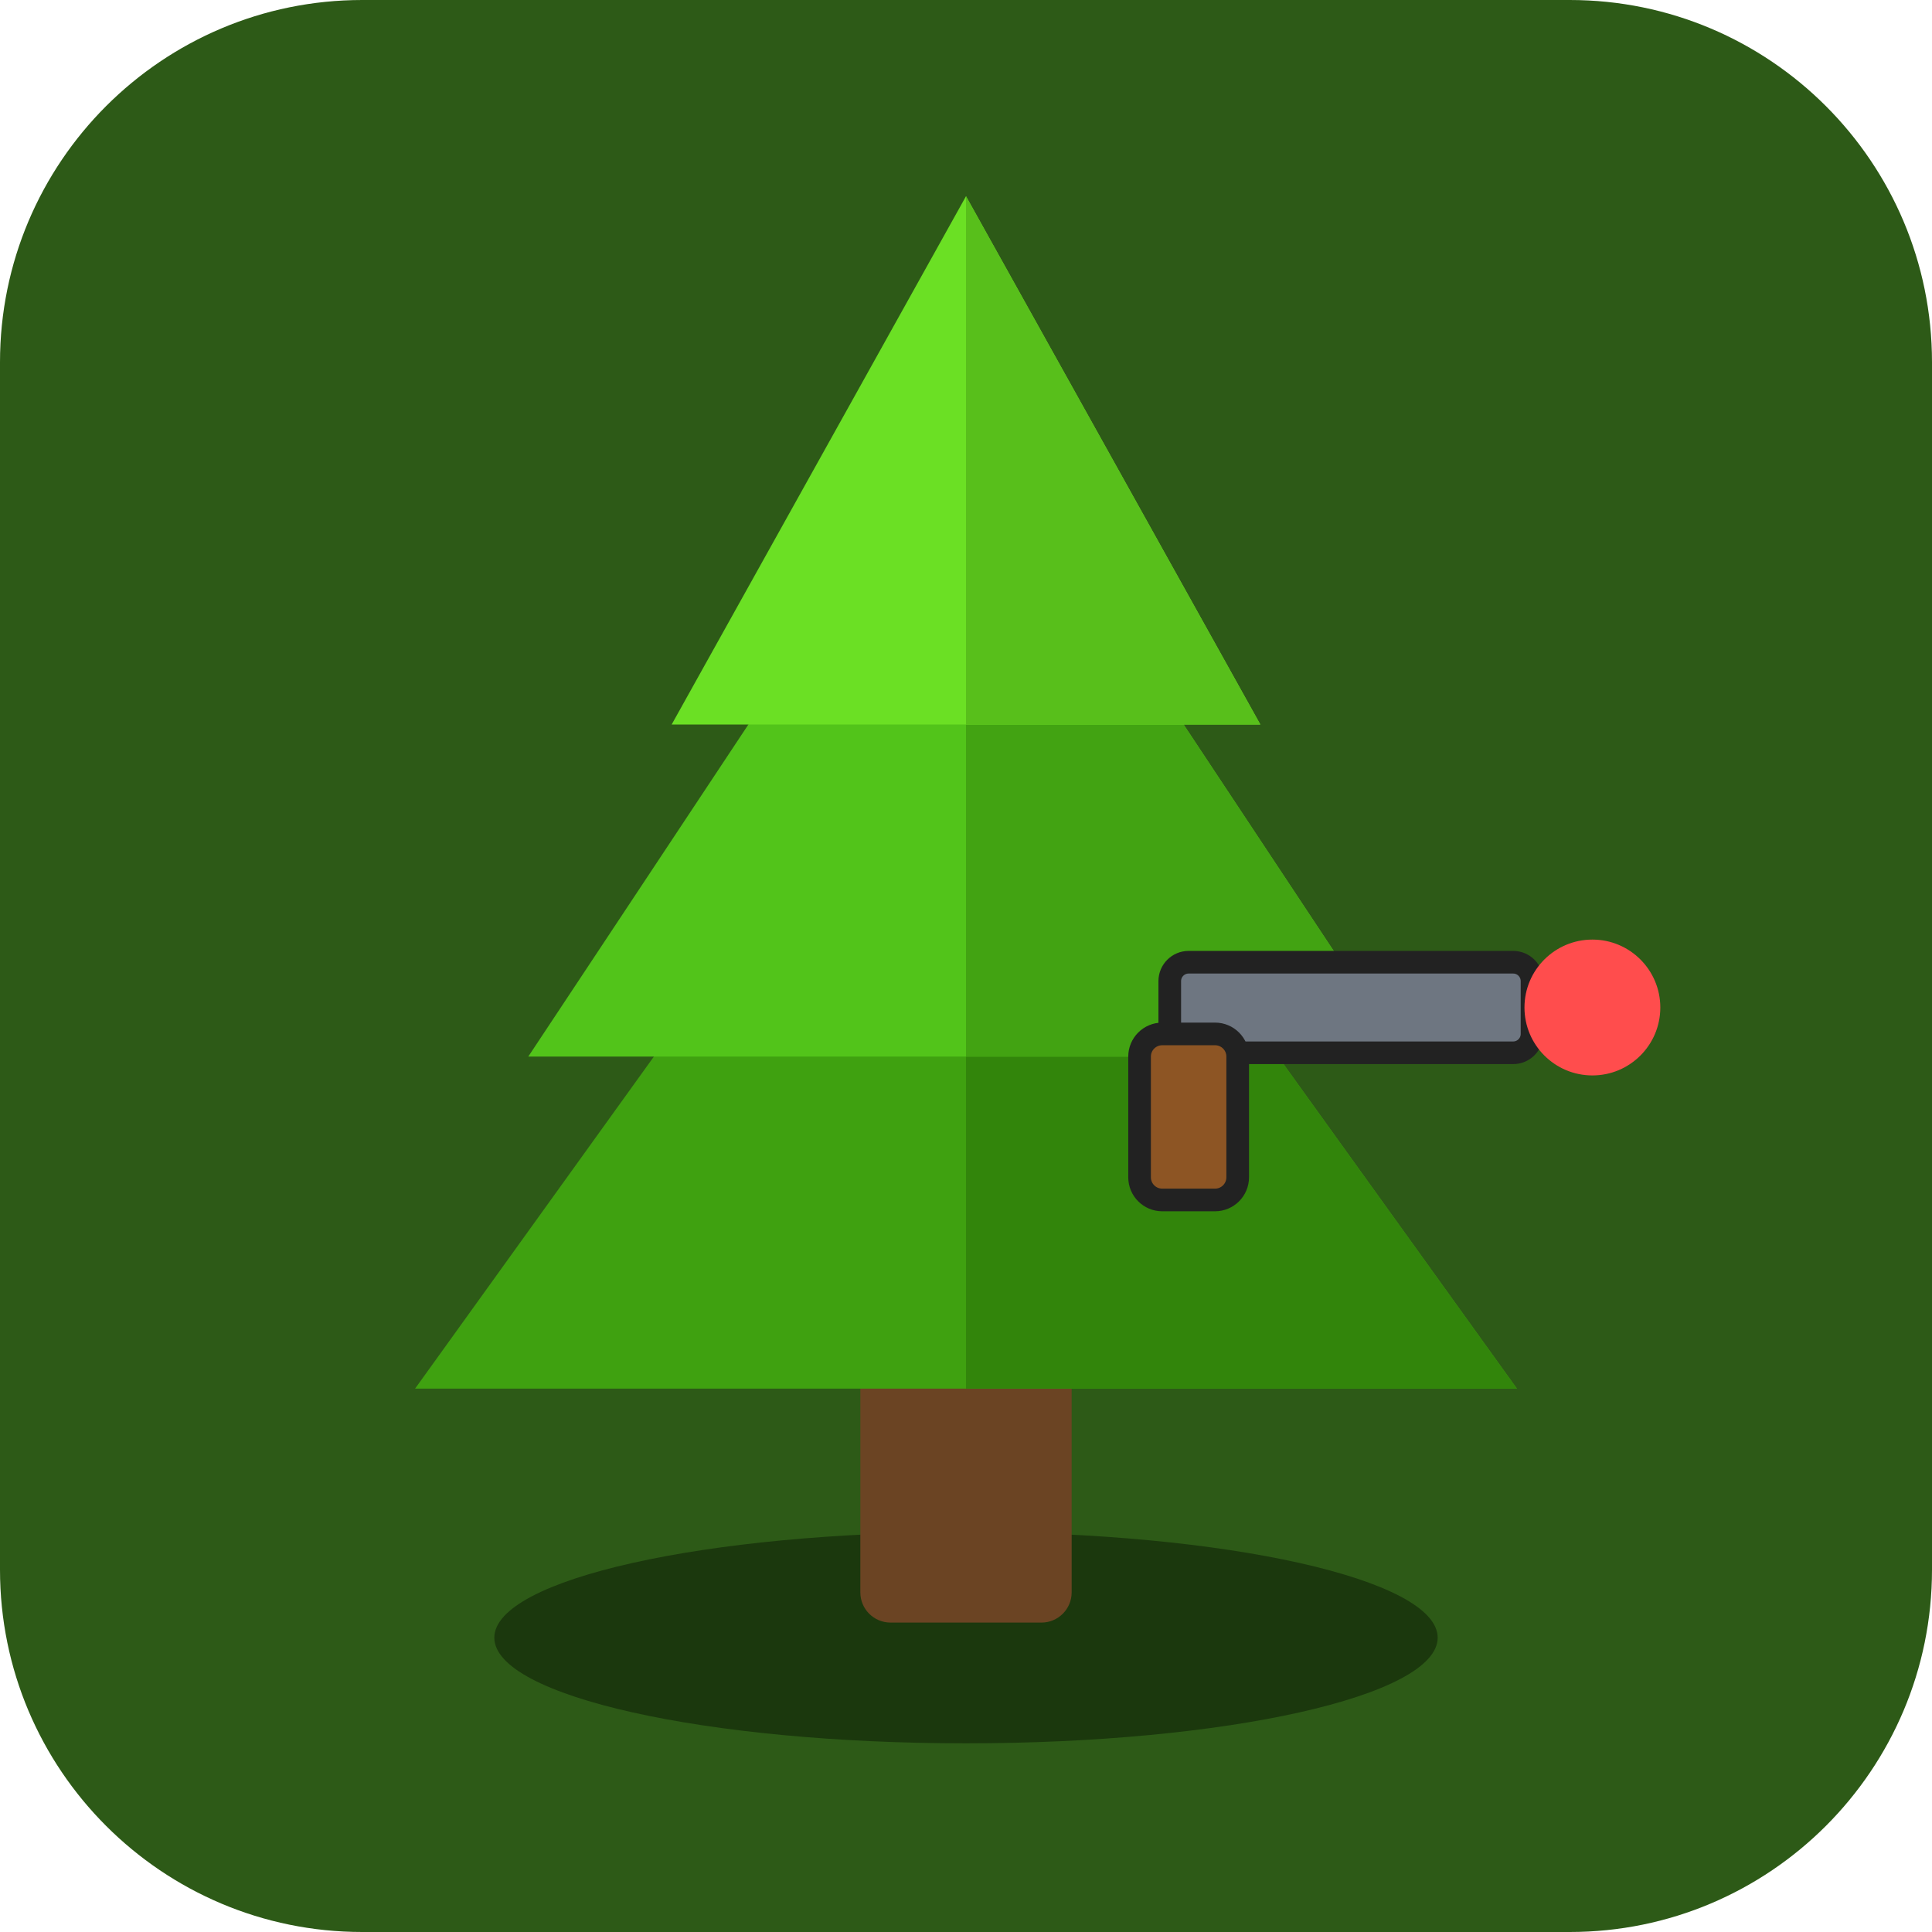
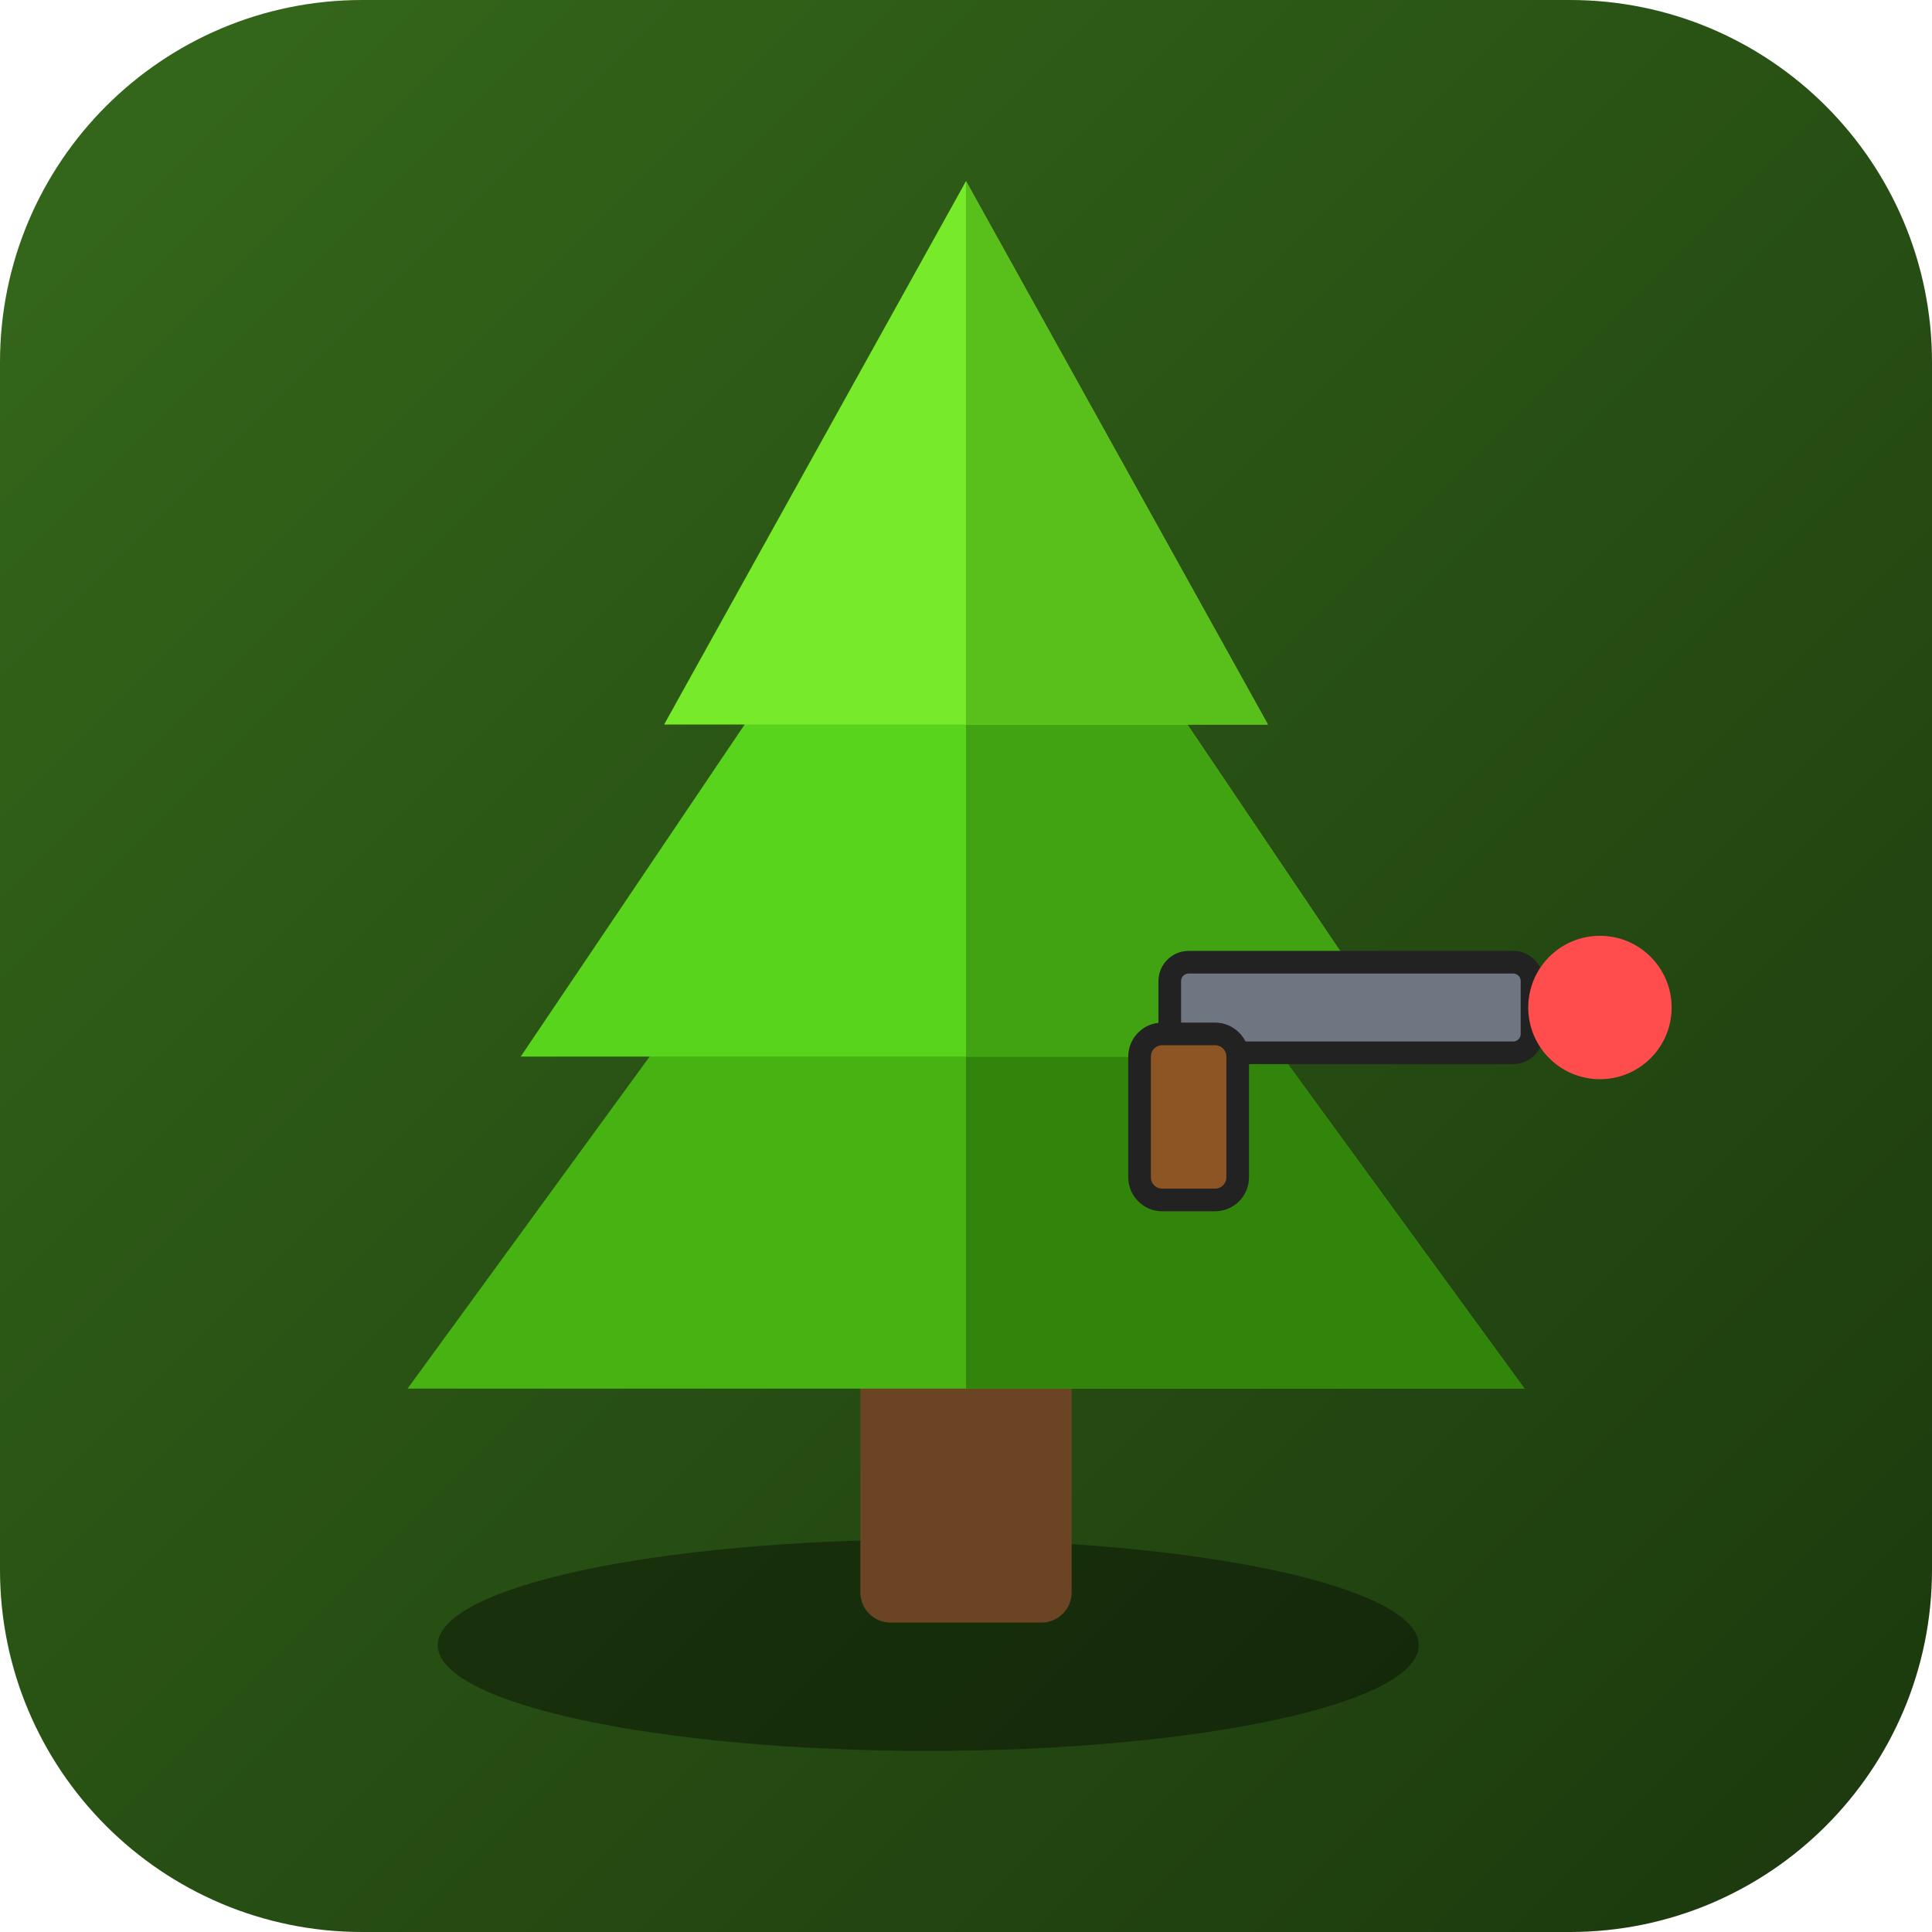
<svg xmlns="http://www.w3.org/2000/svg" viewBox="0 0 512 512">
-   <rect width="512" height="512" rx="96" fill="#2d5a17" />
-   <ellipse cx="256" cy="434" rx="125" ry="28" fill="#1b380d" />
+   <defs>
+     <linearGradient id="bg" x1="0" y1="0" x2="1" y2="1">
+       <stop offset="0%" stop-color="#35691b" />
+       <stop offset="100%" stop-color="#1b380d" />
+     </linearGradient>
+   </defs>
+   <rect width="512" height="512" rx="96" fill="url(#bg)" />
+   <ellipse cx="246" cy="436" rx="130" ry="28" fill="rgba(0,0,0,0.38)" />
  <rect x="228" y="340" width="56" height="90" rx="8" fill="#6b4423" />
-   <polygon points="256,165 110,368 402,368" fill="#3fa110" />
-   <polygon points="256,165 256,368 402,368" fill="#32850b" />
-   <polygon points="256,105 140,280 372,280" fill="#52c41a" />
-   <polygon points="256,105 256,280 372,280" fill="#42a312" />
-   <polygon points="256,52 178,192 334,192" fill="#6be024" />
-   <polygon points="256,52 256,192 334,192" fill="#58bf1b" />
+   <polygon points="256,165 108,368 404,368" fill="#46b312" />
+   <polygon points="256,165 256,368 404,368" fill="#32850b" />
+   <polygon points="256,105 138,280 374,280" fill="#59d41c" />
+   <polygon points="256,105 256,280 374,280" fill="#42a312" />
+   <polygon points="256,48 176,192 336,192" fill="#77eb2a" />
+   <polygon points="256,48 256,192 336,192" fill="#58bf1b" />
  <rect x="310" y="255" width="96" height="24" rx="5" fill="#6e7681" stroke="#222" stroke-width="6" />
  <rect x="302" y="274" width="26" height="44" rx="6" fill="#8d5524" stroke="#222" stroke-width="6" />
-   <circle cx="422" cy="267" r="18" fill="#ff4d4d" />
+   <circle cx="424" cy="267" r="19" fill="#ff4d4d" />
</svg>
